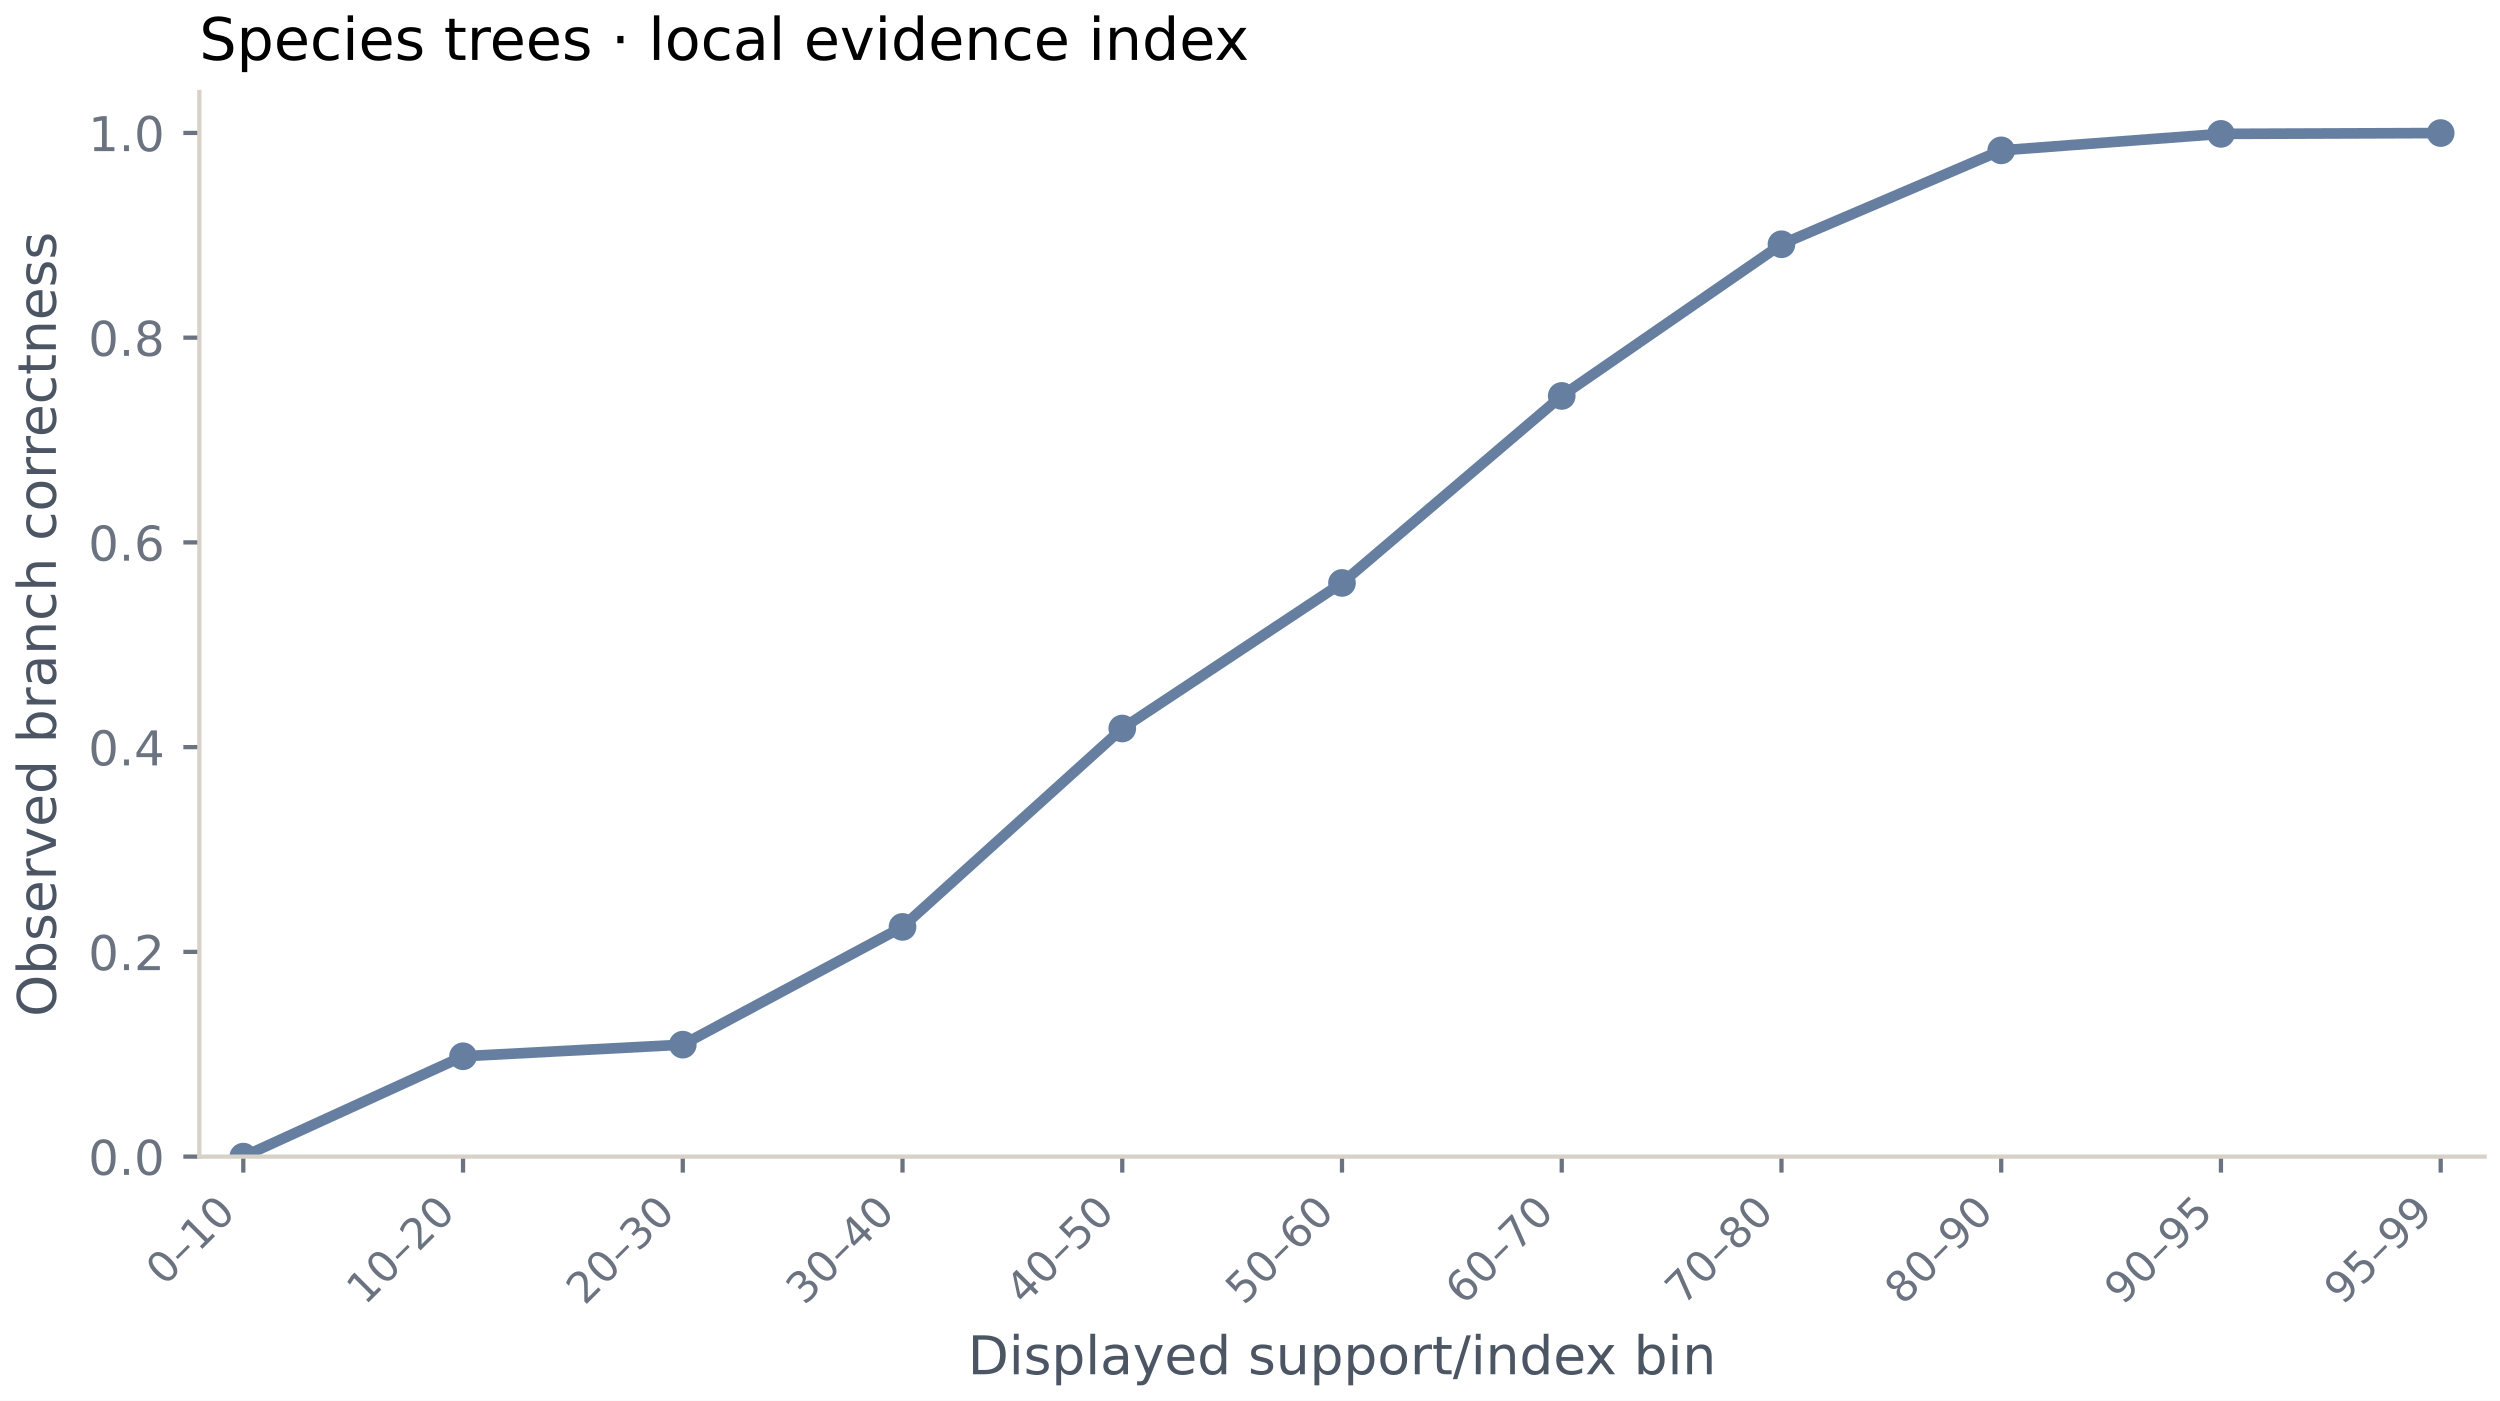
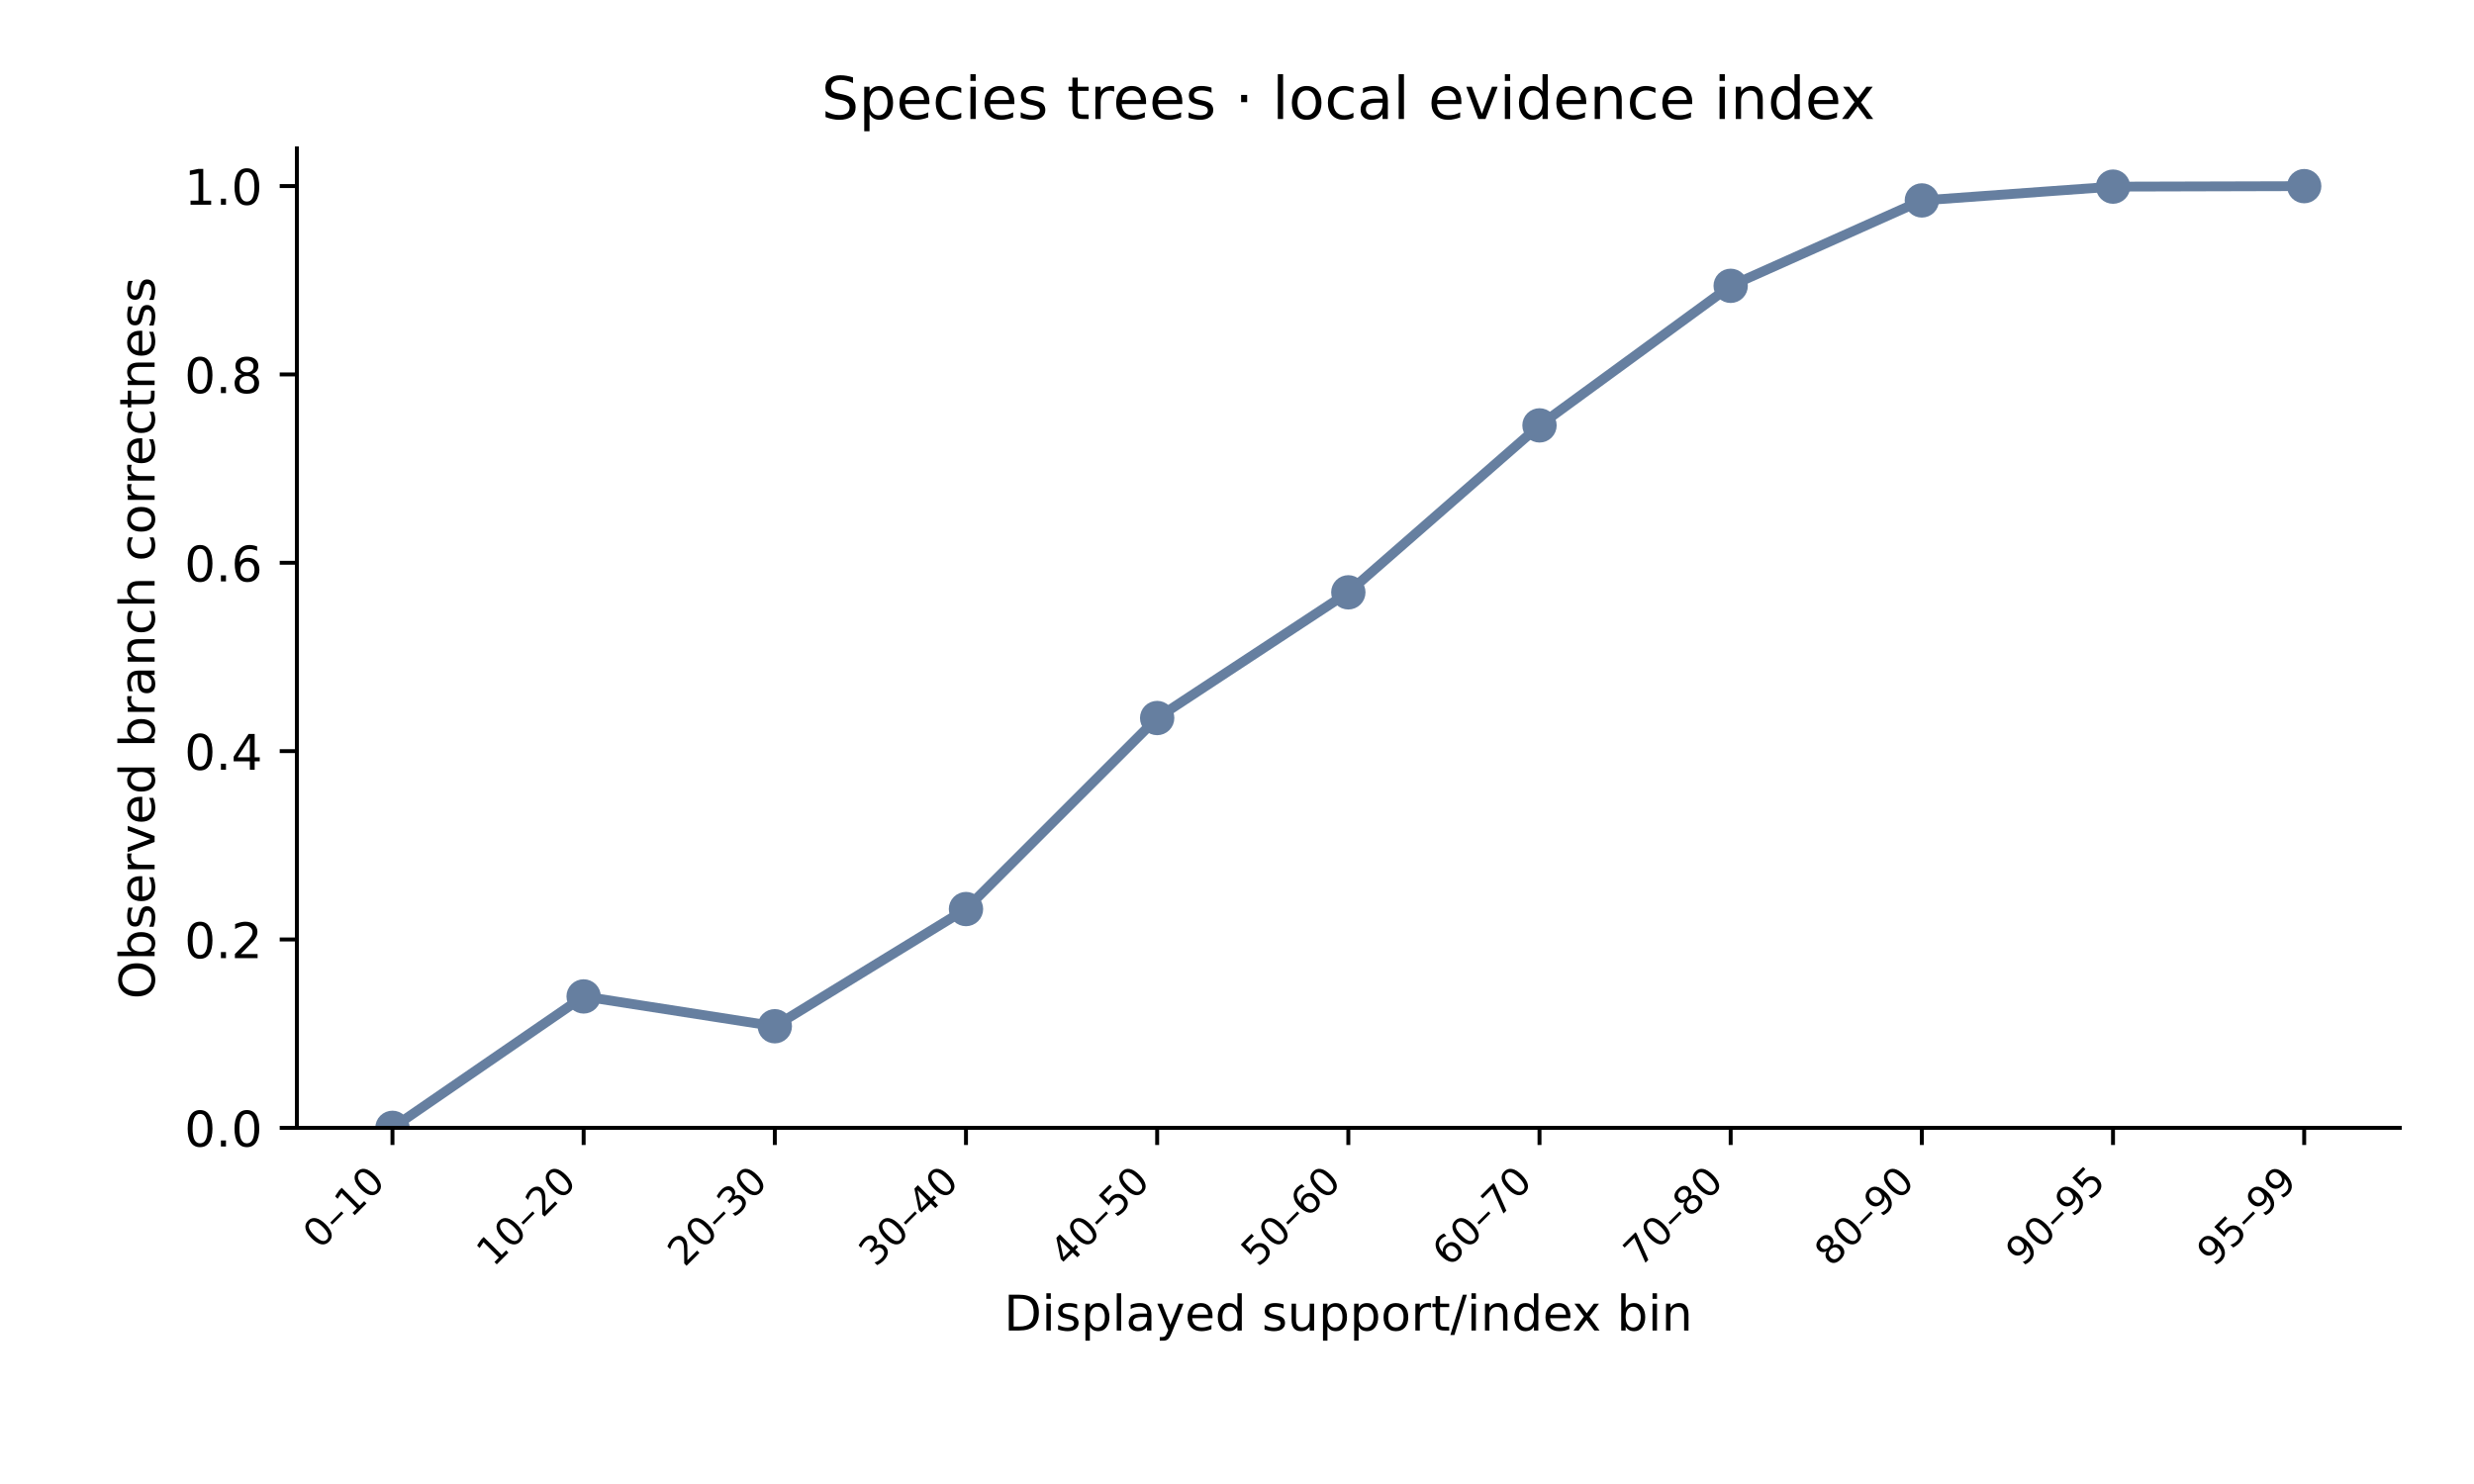
- <svg xmlns="http://www.w3.org/2000/svg" xmlns:xlink="http://www.w3.org/1999/xlink" width="468.651pt" height="262.58pt" viewBox="0 0 468.651 262.58" version="1.1">
+ <svg xmlns="http://www.w3.org/2000/svg" xmlns:xlink="http://www.w3.org/1999/xlink" width="504pt" height="302.4pt" viewBox="0 0 504 302.4" version="1.1">
  <defs>
    <style type="text/css">*{stroke-linejoin: round; stroke-linecap: butt}</style>
  </defs>
  <g id="figure_1">
    <g id="patch_1">
-       <path d="M 0 262.58  L 468.651 262.58  L 468.651 0  L 0 0  z " style="fill: #ffffff" />
+       <path d="M 0 302.4  L 504 302.4  L 504 0  L 0 0  z " style="fill: #ffffff" />
    </g>
    <g id="axes_1">
      <g id="patch_2">
-         <path d="M 37.371 216.822  L 465.771 216.822  L 465.771 17.238  L 37.371 17.238  z " style="fill: #ffffff" />
+         <path d="M 60.48 229.824  L 488.88 229.824  L 488.88 30.24  L 60.48 30.24  z " style="fill: #ffffff" />
      </g>
      <g id="matplotlib.axis_1">
        <g id="xtick_1">
          <g id="line2d_1">
            <defs>
-               <path id="m82cfe06638" d="M 0 0  L 0 3  " style="stroke: #6b7280; stroke-width: 0.8" />
+               <path id="me076e246f6" d="M 0 0  L 0 3.5  " style="stroke: #000000; stroke-width: 0.8" />
            </defs>
            <g>
-               <use xlink:href="#m82cfe06638" x="45.609" y="216.822" style="fill: #6b7280; stroke: #6b7280; stroke-width: 0.8" />
+               <use xlink:href="#me076e246f6" x="79.953" y="229.824" style="stroke: #000000; stroke-width: 0.8" />
            </g>
          </g>
          <g id="text_1">
-             <text style="font-size: 8px; font-family: 'DejaVu Sans'; fill: #6b7280" transform="translate(30.807 241.2466) rotate(-45)">0–10</text>
+             <text style="font-size: 8px; font-family: 'DejaVu Sans'" transform="translate(65.15033 254.7483) rotate(-45)">0–10</text>
          </g>
        </g>
        <g id="xtick_2">
          <g id="line2d_2">
            <g>
-               <use xlink:href="#m82cfe06638" x="86.802" y="216.822" style="fill: #6b7280; stroke: #6b7280; stroke-width: 0.8" />
+               <use xlink:href="#me076e246f6" x="118.898" y="229.824" style="stroke: #000000; stroke-width: 0.8" />
            </g>
          </g>
          <g id="text_2">
-             <text style="font-size: 8px; font-family: 'DejaVu Sans'; fill: #6b7280" transform="translate(68.40014 244.8457) rotate(-45)">10–20</text>
+             <text style="font-size: 8px; font-family: 'DejaVu Sans'" transform="translate(100.4966 258.3474) rotate(-45)">10–20</text>
          </g>
        </g>
        <g id="xtick_3">
          <g id="line2d_3">
            <g>
-               <use xlink:href="#m82cfe06638" x="127.994" y="216.822" style="fill: #6b7280; stroke: #6b7280; stroke-width: 0.8" />
+               <use xlink:href="#me076e246f6" x="157.844" y="229.824" style="stroke: #000000; stroke-width: 0.8" />
            </g>
          </g>
          <g id="text_3">
-             <text style="font-size: 8px; font-family: 'DejaVu Sans'; fill: #6b7280" transform="translate(109.5924 244.8457) rotate(-45)">20–30</text>
+             <text style="font-size: 8px; font-family: 'DejaVu Sans'" transform="translate(139.4421 258.3474) rotate(-45)">20–30</text>
          </g>
        </g>
        <g id="xtick_4">
          <g id="line2d_4">
            <g>
-               <use xlink:href="#m82cfe06638" x="169.186" y="216.822" style="fill: #6b7280; stroke: #6b7280; stroke-width: 0.8" />
+               <use xlink:href="#me076e246f6" x="196.789" y="229.824" style="stroke: #000000; stroke-width: 0.8" />
            </g>
          </g>
          <g id="text_4">
-             <text style="font-size: 8px; font-family: 'DejaVu Sans'; fill: #6b7280" transform="translate(150.7848 244.8457) rotate(-45)">30–40</text>
+             <text style="font-size: 8px; font-family: 'DejaVu Sans'" transform="translate(178.3875 258.3474) rotate(-45)">30–40</text>
          </g>
        </g>
        <g id="xtick_5">
          <g id="line2d_5">
            <g>
-               <use xlink:href="#m82cfe06638" x="210.379" y="216.822" style="fill: #6b7280; stroke: #6b7280; stroke-width: 0.8" />
+               <use xlink:href="#me076e246f6" x="235.735" y="229.824" style="stroke: #000000; stroke-width: 0.8" />
            </g>
          </g>
          <g id="text_5">
-             <text style="font-size: 8px; font-family: 'DejaVu Sans'; fill: #6b7280" transform="translate(191.9771 244.8457) rotate(-45)">40–50</text>
+             <text style="font-size: 8px; font-family: 'DejaVu Sans'" transform="translate(217.333 258.3474) rotate(-45)">40–50</text>
          </g>
        </g>
        <g id="xtick_6">
          <g id="line2d_6">
            <g>
-               <use xlink:href="#m82cfe06638" x="251.571" y="216.822" style="fill: #6b7280; stroke: #6b7280; stroke-width: 0.8" />
+               <use xlink:href="#me076e246f6" x="274.68" y="229.824" style="stroke: #000000; stroke-width: 0.8" />
            </g>
          </g>
          <g id="text_6">
-             <text style="font-size: 8px; font-family: 'DejaVu Sans'; fill: #6b7280" transform="translate(233.1694 244.8457) rotate(-45)">50–60</text>
+             <text style="font-size: 8px; font-family: 'DejaVu Sans'" transform="translate(256.2784 258.3474) rotate(-45)">50–60</text>
          </g>
        </g>
        <g id="xtick_7">
          <g id="line2d_7">
            <g>
-               <use xlink:href="#m82cfe06638" x="292.763" y="216.822" style="fill: #6b7280; stroke: #6b7280; stroke-width: 0.8" />
+               <use xlink:href="#me076e246f6" x="313.625" y="229.824" style="stroke: #000000; stroke-width: 0.8" />
            </g>
          </g>
          <g id="text_7">
-             <text style="font-size: 8px; font-family: 'DejaVu Sans'; fill: #6b7280" transform="translate(274.3617 244.8457) rotate(-45)">60–70</text>
+             <text style="font-size: 8px; font-family: 'DejaVu Sans'" transform="translate(295.2239 258.3474) rotate(-45)">60–70</text>
          </g>
        </g>
        <g id="xtick_8">
          <g id="line2d_8">
            <g>
-               <use xlink:href="#m82cfe06638" x="333.956" y="216.822" style="fill: #6b7280; stroke: #6b7280; stroke-width: 0.8" />
+               <use xlink:href="#me076e246f6" x="352.571" y="229.824" style="stroke: #000000; stroke-width: 0.8" />
            </g>
          </g>
          <g id="text_8">
-             <text style="font-size: 8px; font-family: 'DejaVu Sans'; fill: #6b7280" transform="translate(315.554 244.8457) rotate(-45)">70–80</text>
+             <text style="font-size: 8px; font-family: 'DejaVu Sans'" transform="translate(334.1693 258.3474) rotate(-45)">70–80</text>
          </g>
        </g>
        <g id="xtick_9">
          <g id="line2d_9">
            <g>
-               <use xlink:href="#m82cfe06638" x="375.148" y="216.822" style="fill: #6b7280; stroke: #6b7280; stroke-width: 0.8" />
+               <use xlink:href="#me076e246f6" x="391.516" y="229.824" style="stroke: #000000; stroke-width: 0.8" />
            </g>
          </g>
          <g id="text_9">
-             <text style="font-size: 8px; font-family: 'DejaVu Sans'; fill: #6b7280" transform="translate(356.7463 244.8457) rotate(-45)">80–90</text>
+             <text style="font-size: 8px; font-family: 'DejaVu Sans'" transform="translate(373.1148 258.3474) rotate(-45)">80–90</text>
          </g>
        </g>
        <g id="xtick_10">
          <g id="line2d_10">
            <g>
-               <use xlink:href="#m82cfe06638" x="416.34" y="216.822" style="fill: #6b7280; stroke: #6b7280; stroke-width: 0.8" />
+               <use xlink:href="#me076e246f6" x="430.462" y="229.824" style="stroke: #000000; stroke-width: 0.8" />
            </g>
          </g>
          <g id="text_10">
-             <text style="font-size: 8px; font-family: 'DejaVu Sans'; fill: #6b7280" transform="translate(397.9386 244.8457) rotate(-45)">90–95</text>
+             <text style="font-size: 8px; font-family: 'DejaVu Sans'" transform="translate(412.0602 258.3474) rotate(-45)">90–95</text>
          </g>
        </g>
        <g id="xtick_11">
          <g id="line2d_11">
            <g>
-               <use xlink:href="#m82cfe06638" x="457.532" y="216.822" style="fill: #6b7280; stroke: #6b7280; stroke-width: 0.8" />
+               <use xlink:href="#me076e246f6" x="469.407" y="229.824" style="stroke: #000000; stroke-width: 0.8" />
            </g>
          </g>
          <g id="text_11">
-             <text style="font-size: 8px; font-family: 'DejaVu Sans'; fill: #6b7280" transform="translate(439.1309 244.8457) rotate(-45)">95–99</text>
+             <text style="font-size: 8px; font-family: 'DejaVu Sans'" transform="translate(451.0057 258.3474) rotate(-45)">95–99</text>
          </g>
        </g>
        <g id="text_12">
-           <text style="font-size: 10px; font-family: 'DejaVu Sans'; text-anchor: middle; fill: #4b5563" x="251.571" y="257.621" transform="rotate(-0 251.5709 257.6206)">Displayed support/index bin</text>
+           <text style="font-size: 10px; font-family: 'DejaVu Sans'; text-anchor: middle" x="274.68" y="271.122" transform="rotate(-0 274.68 271.1223)">Displayed support/index bin</text>
        </g>
      </g>
      <g id="matplotlib.axis_2">
        <g id="ytick_1">
          <g id="line2d_12">
            <defs>
-               <path id="m316248b4e1" d="M 0 0  L -3 0  " style="stroke: #6b7280; stroke-width: 0.8" />
+               <path id="ma7f38d475e" d="M 0 0  L -3.5 0  " style="stroke: #000000; stroke-width: 0.8" />
            </defs>
            <g>
-               <use xlink:href="#m316248b4e1" x="37.371" y="216.822" style="fill: #6b7280; stroke: #6b7280; stroke-width: 0.8" />
+               <use xlink:href="#ma7f38d475e" x="60.48" y="229.824" style="stroke: #000000; stroke-width: 0.8" />
            </g>
          </g>
          <g id="text_13">
-             <text style="font-size: 9px; font-family: 'DejaVu Sans'; text-anchor: end; fill: #6b7280" x="30.871" y="220.242" transform="rotate(-0 30.87094 220.2416)">0.0</text>
+             <text style="font-size: 10px; font-family: 'DejaVu Sans'; text-anchor: end" x="53.48" y="233.623" transform="rotate(-0 53.48 233.6232)">0.0</text>
          </g>
        </g>
        <g id="ytick_2">
          <g id="line2d_13">
            <g>
-               <use xlink:href="#m316248b4e1" x="37.371" y="178.441" style="fill: #6b7280; stroke: #6b7280; stroke-width: 0.8" />
+               <use xlink:href="#ma7f38d475e" x="60.48" y="191.442" style="stroke: #000000; stroke-width: 0.8" />
            </g>
          </g>
          <g id="text_14">
-             <text style="font-size: 9px; font-family: 'DejaVu Sans'; text-anchor: end; fill: #6b7280" x="30.871" y="181.86" transform="rotate(-0 30.87094 181.86)">0.2</text>
+             <text style="font-size: 10px; font-family: 'DejaVu Sans'; text-anchor: end" x="53.48" y="195.242" transform="rotate(-0 53.48 195.2417)">0.2</text>
          </g>
        </g>
        <g id="ytick_3">
          <g id="line2d_14">
            <g>
-               <use xlink:href="#m316248b4e1" x="37.371" y="140.059" style="fill: #6b7280; stroke: #6b7280; stroke-width: 0.8" />
+               <use xlink:href="#ma7f38d475e" x="60.48" y="153.061" style="stroke: #000000; stroke-width: 0.8" />
            </g>
          </g>
          <g id="text_15">
-             <text style="font-size: 9px; font-family: 'DejaVu Sans'; text-anchor: end; fill: #6b7280" x="30.871" y="143.479" transform="rotate(-0 30.87094 143.4785)">0.4</text>
+             <text style="font-size: 10px; font-family: 'DejaVu Sans'; text-anchor: end" x="53.48" y="156.86" transform="rotate(-0 53.48 156.8601)">0.4</text>
          </g>
        </g>
        <g id="ytick_4">
          <g id="line2d_15">
            <g>
-               <use xlink:href="#m316248b4e1" x="37.371" y="101.678" style="fill: #6b7280; stroke: #6b7280; stroke-width: 0.8" />
+               <use xlink:href="#ma7f38d475e" x="60.48" y="114.679" style="stroke: #000000; stroke-width: 0.8" />
            </g>
          </g>
          <g id="text_16">
-             <text style="font-size: 9px; font-family: 'DejaVu Sans'; text-anchor: end; fill: #6b7280" x="30.871" y="105.097" transform="rotate(-0 30.87094 105.097)">0.6</text>
+             <text style="font-size: 10px; font-family: 'DejaVu Sans'; text-anchor: end" x="53.48" y="118.479" transform="rotate(-0 53.48 118.4786)">0.6</text>
          </g>
        </g>
        <g id="ytick_5">
          <g id="line2d_16">
            <g>
-               <use xlink:href="#m316248b4e1" x="37.371" y="63.296" style="fill: #6b7280; stroke: #6b7280; stroke-width: 0.8" />
+               <use xlink:href="#ma7f38d475e" x="60.48" y="76.298" style="stroke: #000000; stroke-width: 0.8" />
            </g>
          </g>
          <g id="text_17">
-             <text style="font-size: 9px; font-family: 'DejaVu Sans'; text-anchor: end; fill: #6b7280" x="30.871" y="66.715" transform="rotate(-0 30.87094 66.71542)">0.8</text>
+             <text style="font-size: 10px; font-family: 'DejaVu Sans'; text-anchor: end" x="53.48" y="80.097" transform="rotate(-0 53.48 80.09707)">0.8</text>
          </g>
        </g>
        <g id="ytick_6">
          <g id="line2d_17">
            <g>
-               <use xlink:href="#m316248b4e1" x="37.371" y="24.915" style="fill: #6b7280; stroke: #6b7280; stroke-width: 0.8" />
+               <use xlink:href="#ma7f38d475e" x="60.48" y="37.916" style="stroke: #000000; stroke-width: 0.8" />
            </g>
          </g>
          <g id="text_18">
-             <text style="font-size: 9px; font-family: 'DejaVu Sans'; text-anchor: end; fill: #6b7280" x="30.871" y="28.334" transform="rotate(-0 30.87094 28.33389)">1.0</text>
+             <text style="font-size: 10px; font-family: 'DejaVu Sans'; text-anchor: end" x="53.48" y="41.716" transform="rotate(-0 53.48 41.71553)">1.0</text>
          </g>
        </g>
        <g id="text_19">
-           <text style="font-size: 10px; font-family: 'DejaVu Sans'; text-anchor: middle; fill: #4b5563" x="10.478" y="117.03" transform="rotate(-90 10.47844 117.0303)">Observed branch correctness</text>
+           <text style="font-size: 10px; font-family: 'DejaVu Sans'; text-anchor: middle" x="31.497" y="130.032" transform="rotate(-90 31.49719 130.032)">Observed branch correctness</text>
        </g>
      </g>
      <g id="line2d_18">
-         <path d="M 45.609 216.822  L 86.802 198.008  L 127.994 195.832  L 169.186 173.756  L 210.379 136.567  L 251.571 109.279  L 292.763 74.223  L 333.956 45.791  L 375.148 28.186  L 416.34 25.097  L 457.532 24.943  " clip-path="url(#pf5f6acc92e)" style="fill: none; stroke: #667fa0; stroke-width: 2; stroke-linecap: square" />
+         <path d="M 79.953 229.824  L 118.898 203.046  L 157.844 209.12  L 196.789 185.242  L 235.735 146.315  L 274.68 120.702  L 313.625 86.683  L 352.571 58.243  L 391.516 40.841  L 430.462 38.032  L 469.407 37.93  " clip-path="url(#p080bcdf35f)" style="fill: none; stroke: #667fa0; stroke-width: 2; stroke-linecap: square" />
        <defs>
-           <path id="m249101b67e" d="M 0 2.1  C 0.557 2.1 1.091 1.879 1.485 1.485  C 1.879 1.091 2.1 0.557 2.1 0  C 2.1 -0.557 1.879 -1.091 1.485 -1.485  C 1.091 -1.879 0.557 -2.1 0 -2.1  C -0.557 -2.1 -1.091 -1.879 -1.485 -1.485  C -1.879 -1.091 -2.1 -0.557 -2.1 0  C -2.1 0.557 -1.879 1.091 -1.485 1.485  C -1.091 1.879 -0.557 2.1 0 2.1  z " style="stroke: #667fa0" />
+           <path id="m23238f4c9c" d="M 0 3  C 0.796 3 1.559 2.684 2.121 2.121  C 2.684 1.559 3 0.796 3 0  C 3 -0.796 2.684 -1.559 2.121 -2.121  C 1.559 -2.684 0.796 -3 0 -3  C -0.796 -3 -1.559 -2.684 -2.121 -2.121  C -2.684 -1.559 -3 -0.796 -3 0  C -3 0.796 -2.684 1.559 -2.121 2.121  C -1.559 2.684 -0.796 3 0 3  z " style="stroke: #667fa0" />
        </defs>
-         <g clip-path="url(#pf5f6acc92e)">
-           <use xlink:href="#m249101b67e" x="45.609" y="216.822" style="fill: #667fa0; stroke: #667fa0" />
-           <use xlink:href="#m249101b67e" x="86.802" y="198.008" style="fill: #667fa0; stroke: #667fa0" />
-           <use xlink:href="#m249101b67e" x="127.994" y="195.832" style="fill: #667fa0; stroke: #667fa0" />
-           <use xlink:href="#m249101b67e" x="169.186" y="173.756" style="fill: #667fa0; stroke: #667fa0" />
-           <use xlink:href="#m249101b67e" x="210.379" y="136.567" style="fill: #667fa0; stroke: #667fa0" />
-           <use xlink:href="#m249101b67e" x="251.571" y="109.279" style="fill: #667fa0; stroke: #667fa0" />
-           <use xlink:href="#m249101b67e" x="292.763" y="74.223" style="fill: #667fa0; stroke: #667fa0" />
-           <use xlink:href="#m249101b67e" x="333.956" y="45.791" style="fill: #667fa0; stroke: #667fa0" />
-           <use xlink:href="#m249101b67e" x="375.148" y="28.186" style="fill: #667fa0; stroke: #667fa0" />
-           <use xlink:href="#m249101b67e" x="416.34" y="25.097" style="fill: #667fa0; stroke: #667fa0" />
-           <use xlink:href="#m249101b67e" x="457.532" y="24.943" style="fill: #667fa0; stroke: #667fa0" />
+         <g clip-path="url(#p080bcdf35f)">
+           <use xlink:href="#m23238f4c9c" x="79.953" y="229.824" style="fill: #667fa0; stroke: #667fa0" />
+           <use xlink:href="#m23238f4c9c" x="118.898" y="203.046" style="fill: #667fa0; stroke: #667fa0" />
+           <use xlink:href="#m23238f4c9c" x="157.844" y="209.12" style="fill: #667fa0; stroke: #667fa0" />
+           <use xlink:href="#m23238f4c9c" x="196.789" y="185.242" style="fill: #667fa0; stroke: #667fa0" />
+           <use xlink:href="#m23238f4c9c" x="235.735" y="146.315" style="fill: #667fa0; stroke: #667fa0" />
+           <use xlink:href="#m23238f4c9c" x="274.68" y="120.702" style="fill: #667fa0; stroke: #667fa0" />
+           <use xlink:href="#m23238f4c9c" x="313.625" y="86.683" style="fill: #667fa0; stroke: #667fa0" />
+           <use xlink:href="#m23238f4c9c" x="352.571" y="58.243" style="fill: #667fa0; stroke: #667fa0" />
+           <use xlink:href="#m23238f4c9c" x="391.516" y="40.841" style="fill: #667fa0; stroke: #667fa0" />
+           <use xlink:href="#m23238f4c9c" x="430.462" y="38.032" style="fill: #667fa0; stroke: #667fa0" />
+           <use xlink:href="#m23238f4c9c" x="469.407" y="37.93" style="fill: #667fa0; stroke: #667fa0" />
        </g>
      </g>
      <g id="patch_3">
-         <path d="M 37.371 216.822  L 37.371 17.238  " style="fill: none; stroke: #d8d1c7; stroke-width: 0.8; stroke-linejoin: miter; stroke-linecap: square" />
+         <path d="M 60.48 229.824  L 60.48 30.24  " style="fill: none; stroke: #000000; stroke-width: 0.8; stroke-linejoin: miter; stroke-linecap: square" />
      </g>
      <g id="patch_4">
-         <path d="M 37.371 216.822  L 465.771 216.822  " style="fill: none; stroke: #d8d1c7; stroke-width: 0.8; stroke-linejoin: miter; stroke-linecap: square" />
+         <path d="M 60.48 229.824  L 488.88 229.824  " style="fill: none; stroke: #000000; stroke-width: 0.8; stroke-linejoin: miter; stroke-linecap: square" />
      </g>
      <g id="text_20">
-         <text style="font-size: 11px; font-family: 'DejaVu Sans'; text-anchor: start" x="37.371" y="11.238" transform="rotate(-0 37.37094 11.23828)">Species trees · local evidence index</text>
+         <text style="font-size: 12px; font-family: 'DejaVu Sans'; text-anchor: middle" x="274.68" y="24.24" transform="rotate(-0 274.68 24.24)">Species trees · local evidence index</text>
      </g>
    </g>
  </g>
  <defs>
-     <clipPath id="pf5f6acc92e">
-       <rect x="37.371" y="17.238" width="428.4" height="199.584" />
+     <clipPath id="p080bcdf35f">
+       <rect x="60.48" y="30.24" width="428.4" height="199.584" />
    </clipPath>
  </defs>
</svg>
